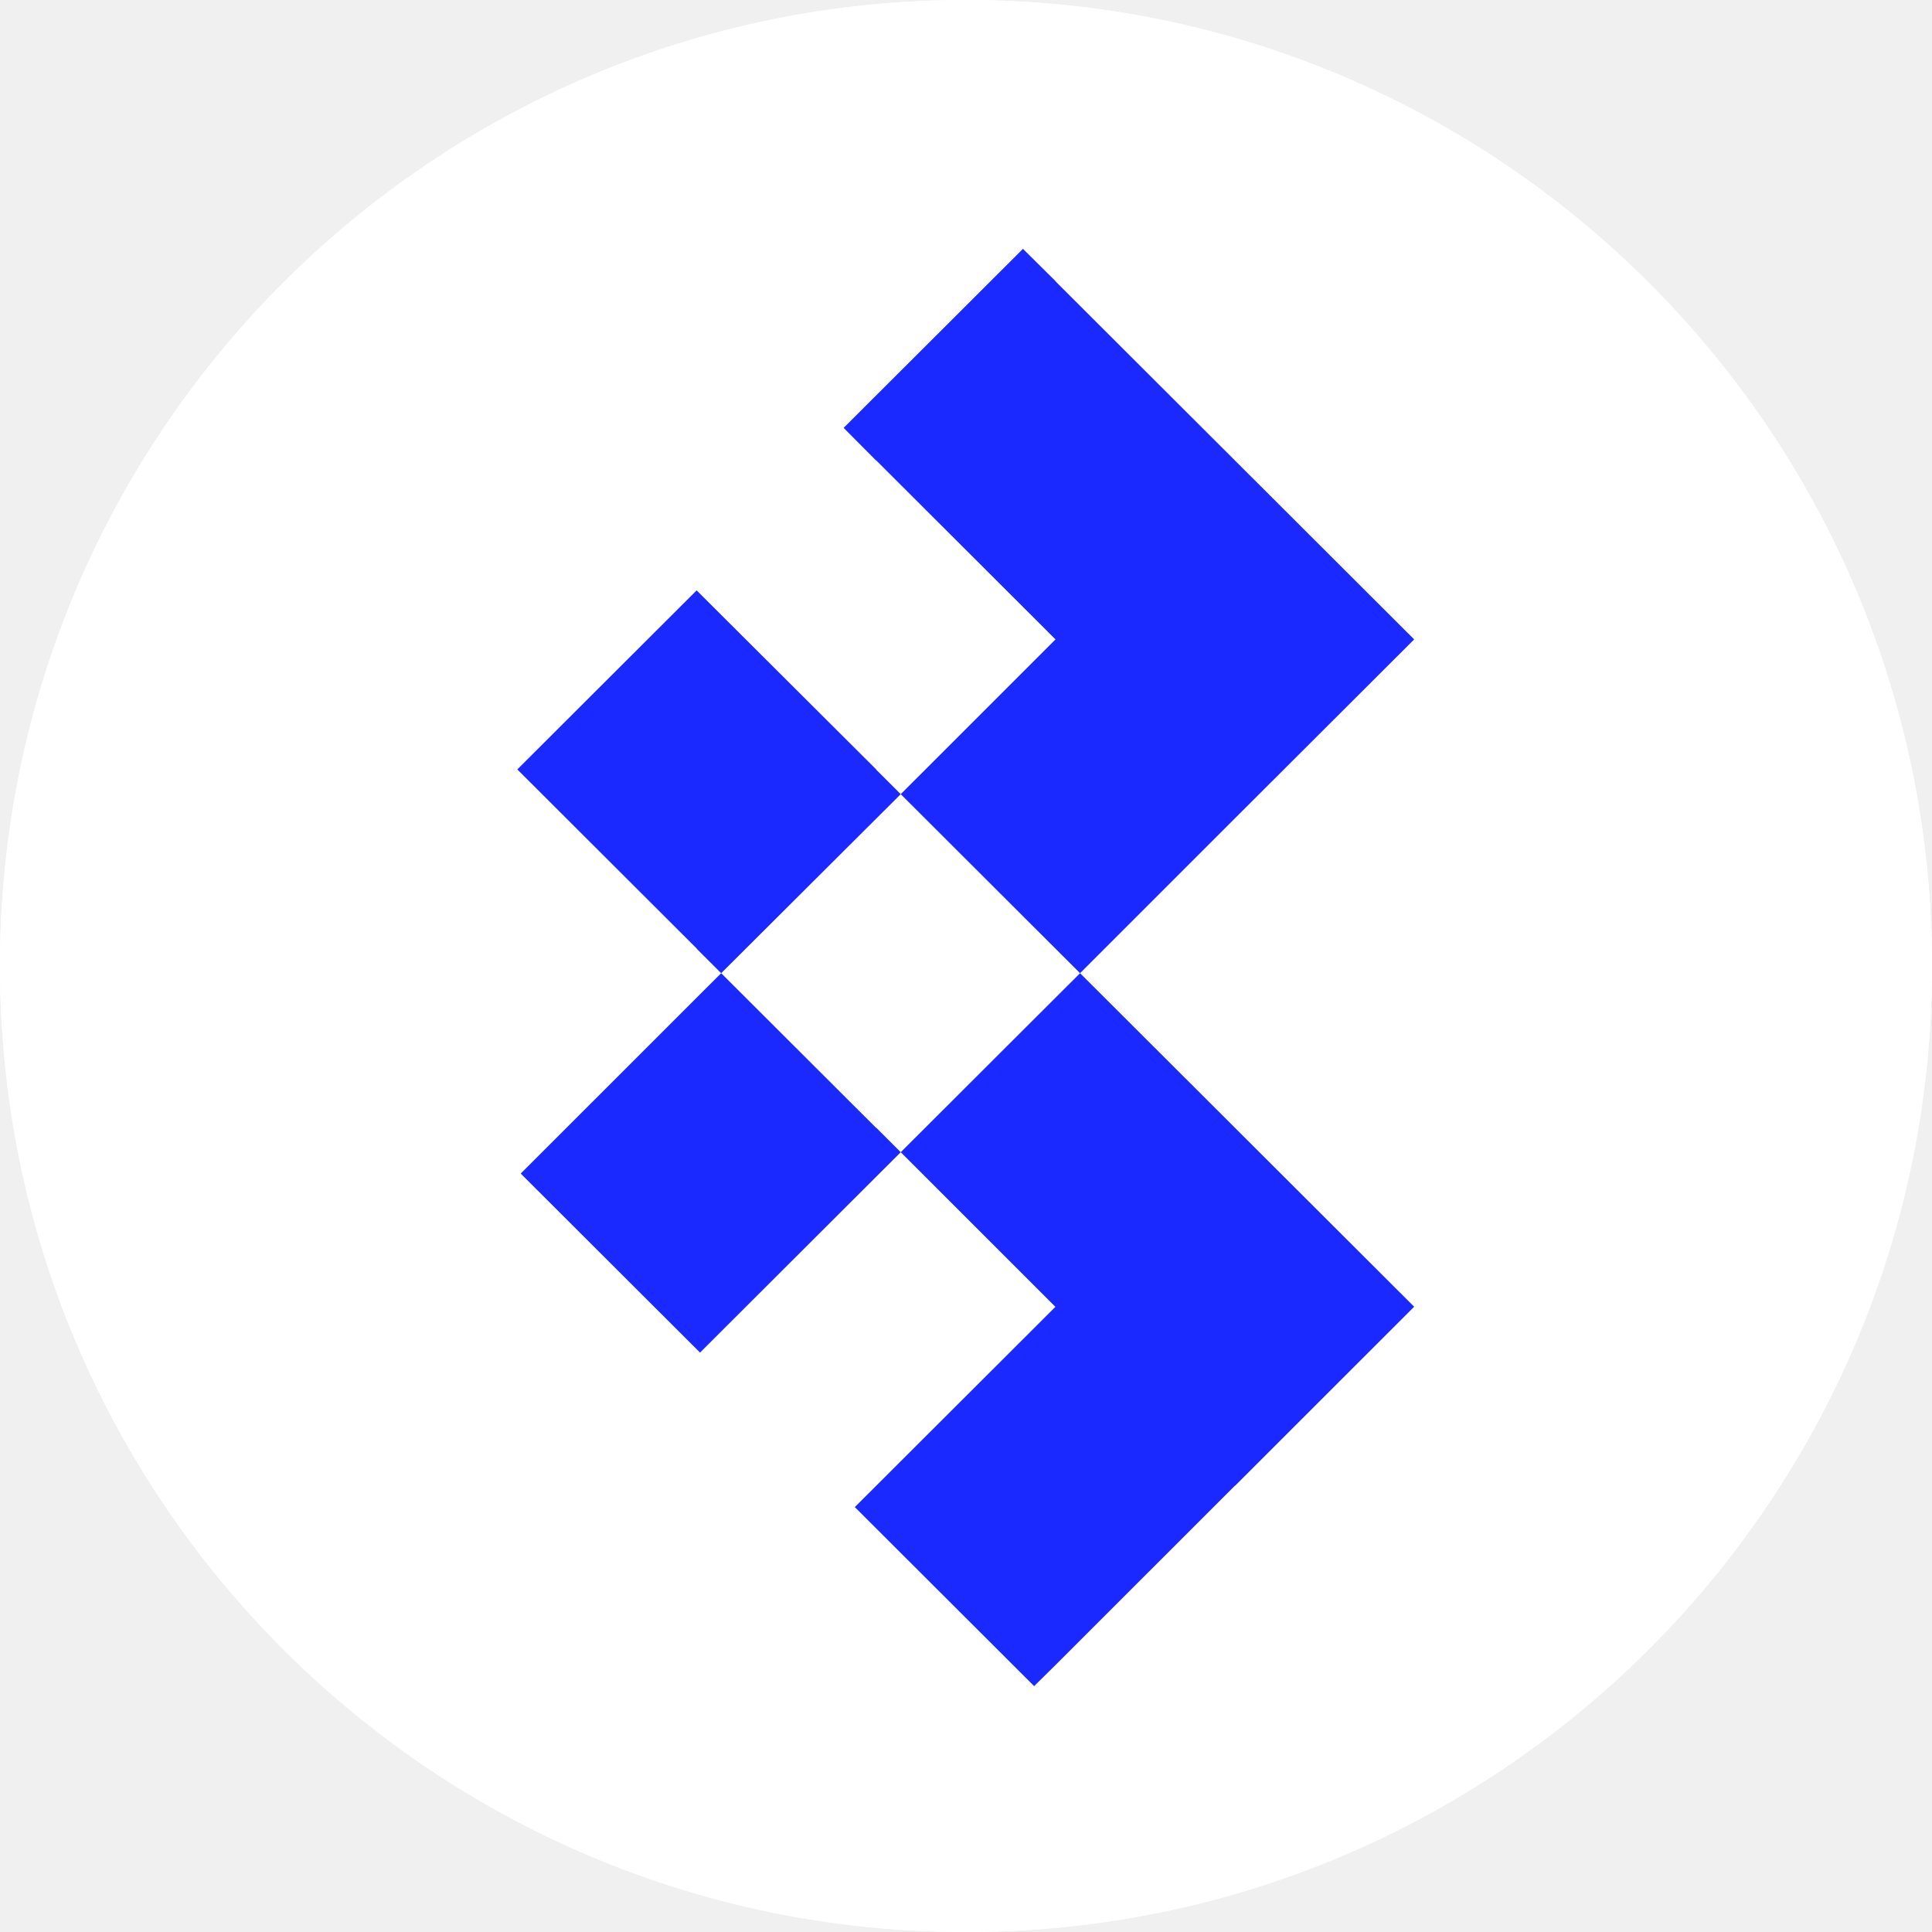
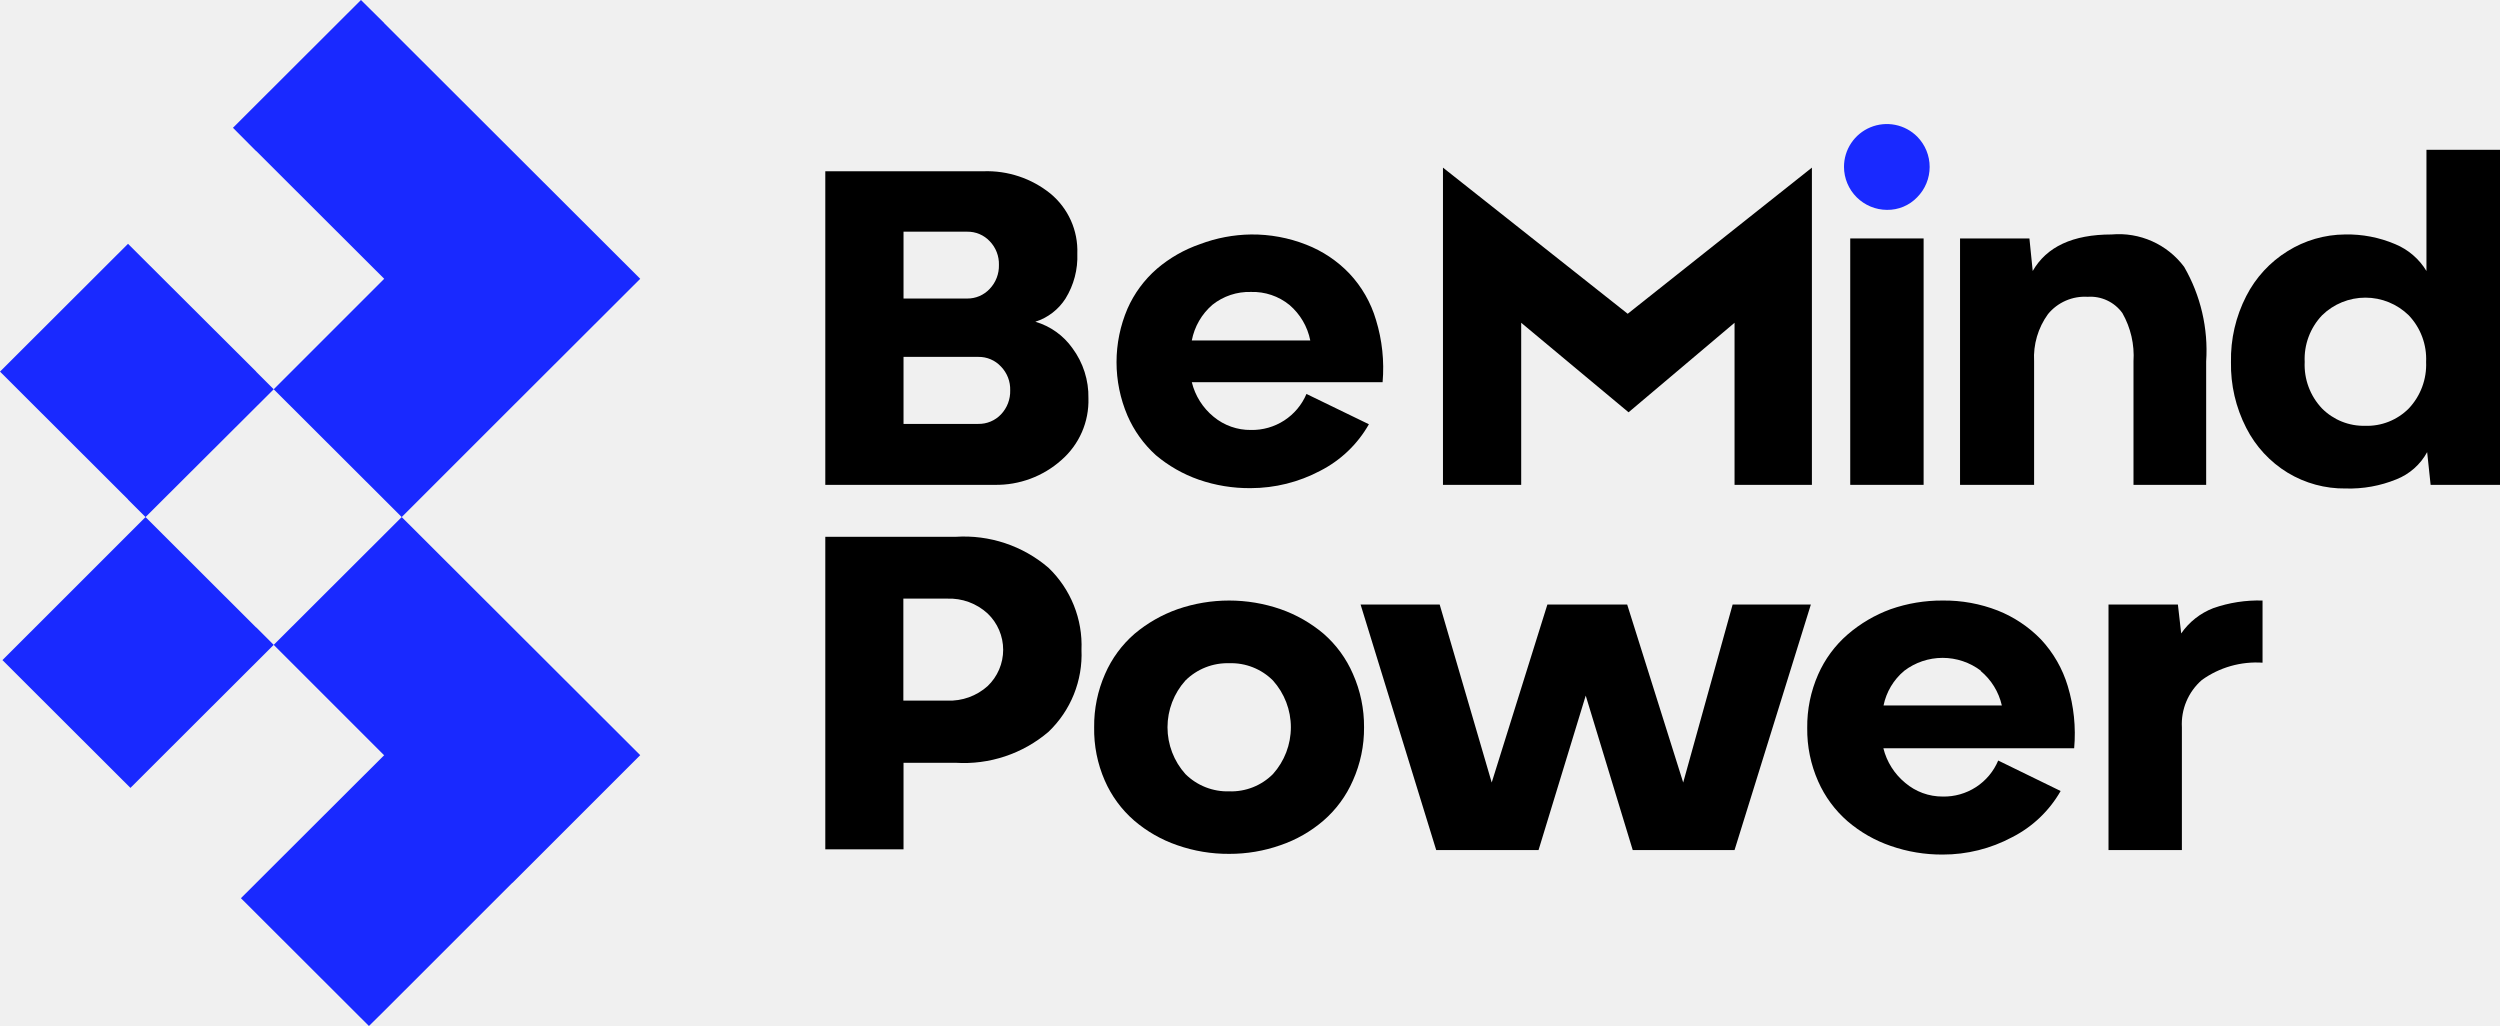
- <svg xmlns="http://www.w3.org/2000/svg" width="1281" height="1281" viewBox="0 0 1281 1281" fill="none">
-   <circle cx="640.5" cy="640.5" r="640.5" fill="white" />
-   <circle cx="640.5" cy="640.5" r="640.5" fill="white" />
-   <path d="M580.958 747.718H580.797L478.171 645.264L461.899 661.509L345.256 778.117L464.154 896.816L597.23 763.963L580.958 747.718Z" fill="#1929FF" />
-   <path d="M937.654 423.95L818.755 305.251L699.857 186.552V186.392L678.268 165L559.369 283.699L580.797 305.251H580.958L699.857 423.95L597.23 526.565L699.857 629.019L716.129 645.264L818.755 542.649L937.654 423.95Z" fill="#1929FF" />
-   <path d="M699.857 661.509L597.23 763.963L699.696 866.417H699.857L580.958 985.116L566.781 999.27L685.679 1117.97L699.857 1103.98L818.756 985.116H818.917L937.654 866.417L716.129 645.264L699.857 661.509Z" fill="#1929FF" />
-   <path d="M580.958 510.32V510.159L461.899 391.46L343 510.159L461.899 628.858H462.06L461.899 629.019L478.171 645.264L597.23 526.565L580.958 510.32Z" fill="#1929FF" />
+ <svg xmlns="http://www.w3.org/2000/svg" width="731" height="300" viewBox="0 0 731 300" fill="none">
+   <g clip-path="url(#clip0_13349_14603)">
+     <path d="M74.911 183.443H74.86L42.553 151.19L37.43 156.304L0.71 193.013L38.14 230.38L80.033 188.557L74.911 183.443Z" fill="#1929FF" />
+     <path d="M187.2 81.519L149.771 44.152L112.341 6.785V6.734L105.544 0L68.114 37.367L74.86 44.152H74.911L112.341 81.519L80.033 113.823L112.341 146.076L117.463 151.19L149.771 118.886L187.2 81.519Z" fill="#1929FF" />
+     <path d="M112.341 156.304L80.033 188.557L112.29 220.81H112.341L74.911 258.177L70.447 262.633L107.877 300L112.341 295.595L149.771 258.177H149.821L187.201 220.81L117.463 151.19L112.341 156.304Z" fill="#1929FF" />
+     <path d="M74.911 108.709V108.658L37.43 71.291L0 108.658L37.43 146.025H37.481L37.43 146.076L42.553 151.19L80.033 113.823L74.911 108.709Z" fill="#1929FF" />
+     <path d="M302.736 94.076C307.126 95.363 310.951 98.093 313.59 101.823C316.722 106.052 318.363 111.197 318.256 116.456C318.36 119.866 317.704 123.256 316.336 126.382C314.968 129.508 312.921 132.291 310.344 134.532C304.994 139.302 298.041 141.887 290.868 141.772H241.317V50.076H287.572C294.672 49.83 301.623 52.149 307.149 56.608C309.716 58.731 311.76 61.416 313.123 64.453C314.486 67.491 315.132 70.8 315.01 74.127C315.196 78.759 313.995 83.342 311.561 87.291C309.507 90.515 306.384 92.917 302.736 94.076ZM264.191 67.747V87.291H282.804C284.04 87.303 285.265 87.057 286.401 86.569C287.536 86.08 288.557 85.361 289.398 84.456C290.284 83.525 290.977 82.428 291.438 81.229C291.899 80.03 292.119 78.752 292.086 77.468C292.124 76.192 291.906 74.92 291.444 73.729C290.983 72.537 290.287 71.45 289.398 70.532C288.554 69.633 287.532 68.921 286.396 68.442C285.261 67.962 284.037 67.725 282.804 67.747H264.191ZM286.05 123.949C287.291 123.972 288.522 123.735 289.666 123.256C290.81 122.777 291.841 122.064 292.694 121.165C293.584 120.226 294.28 119.121 294.741 117.913C295.202 116.705 295.42 115.419 295.382 114.127C295.421 112.85 295.203 111.578 294.741 110.387C294.279 109.195 293.583 108.108 292.694 107.19C291.85 106.276 290.821 105.551 289.676 105.062C288.531 104.573 287.295 104.332 286.05 104.354H264.191V123.949H286.05Z" fill="black" />
+     <path d="M365.83 68.557C371.348 68.507 376.825 69.521 381.958 71.544C386.715 73.396 391.008 76.265 394.536 79.949C398.178 83.812 400.854 88.479 402.347 93.57C404.147 99.45 404.801 105.62 404.274 111.747H348.484C349.455 115.726 351.698 119.281 354.875 121.873C357.938 124.405 361.802 125.769 365.779 125.722C369.229 125.789 372.62 124.821 375.514 122.944C378.407 121.066 380.67 118.365 382.009 115.19L400.267 124.051C396.956 129.887 392 134.623 386.015 137.671C379.767 140.982 372.803 142.72 365.728 142.734C360.551 142.787 355.404 141.948 350.513 140.253C345.916 138.643 341.653 136.206 337.935 133.063C334.389 129.845 331.571 125.91 329.668 121.519C327.56 116.58 326.473 111.267 326.473 105.899C326.473 100.53 327.56 95.217 329.668 90.278C331.641 85.792 334.585 81.797 338.29 78.582C341.995 75.421 346.261 72.982 350.868 71.392C355.651 69.583 360.715 68.623 365.83 68.557ZM377.038 89.165C373.866 86.587 369.868 85.239 365.779 85.367C361.7 85.247 357.71 86.574 354.52 89.114C351.385 91.81 349.258 95.487 348.484 99.544H383.125C382.319 95.501 380.176 91.845 377.038 89.165Z" fill="black" />
+     <path d="M529.801 49.013V141.772H507.181V94.38L476.192 120.557L444.798 94.38V141.772H421.924V49.013L475.939 91.747L529.801 49.013Z" fill="black" />
+     <path d="M541.01 69.722H562.464V141.772H541.01V69.722Z" fill="black" />
+     <path d="M623.833 141.772V105.671C624.153 100.747 623.025 95.837 620.587 91.544C619.442 89.954 617.909 88.682 616.134 87.849C614.359 87.016 612.4 86.65 610.443 86.785C608.244 86.649 606.043 87.037 604.024 87.918C602.005 88.798 600.224 90.145 598.829 91.848C595.926 95.853 594.493 100.735 594.771 105.671V141.772H573.115V69.722H593.402L594.365 79.24C598.423 72.152 606.081 68.557 617.442 68.557C621.491 68.2 625.565 68.882 629.275 70.539C632.986 72.196 636.21 74.773 638.642 78.025C643.479 86.402 645.721 96.023 645.084 105.671V141.772H623.833Z" fill="black" />
+     <path d="M685.658 68.557C690.707 68.447 695.721 69.414 700.366 71.392C704.171 72.967 707.371 75.718 709.495 79.24V43.797H731V141.772H710.713L709.698 132.203C707.731 135.82 704.554 138.634 700.721 140.152C696.01 142.075 690.948 142.989 685.861 142.835C679.894 142.909 674.026 141.313 668.921 138.228C663.739 135.065 659.542 130.524 656.799 125.114C653.744 119.166 652.211 112.556 652.336 105.873C652.203 99.174 653.736 92.545 656.799 86.582C659.554 81.167 663.748 76.613 668.921 73.418C673.942 70.283 679.736 68.6 685.658 68.557ZM691.541 124.506C693.906 124.586 696.262 124.177 698.461 123.306C700.66 122.435 702.655 121.12 704.322 119.443C706.036 117.626 707.368 115.485 708.239 113.145C709.11 110.806 709.503 108.316 709.394 105.823C709.511 103.329 709.123 100.836 708.251 98.496C707.38 96.155 706.043 94.015 704.322 92.203C700.937 88.888 696.385 87.03 691.643 87.03C686.901 87.03 682.348 88.888 678.963 92.203C677.242 94.015 675.906 96.155 675.034 98.496C674.163 100.836 673.774 103.329 673.891 105.823C673.774 108.317 674.163 110.809 675.034 113.15C675.906 115.49 677.242 117.631 678.963 119.443C680.606 121.094 682.569 122.395 684.731 123.265C686.893 124.136 689.21 124.558 691.541 124.506Z" fill="black" />
+     <path d="M279.406 156.962C289.307 156.313 299.068 159.567 306.591 166.025C309.807 169.117 312.329 172.855 313.99 176.993C315.651 181.13 316.414 185.572 316.227 190.025C316.42 194.472 315.659 198.908 313.998 203.038C312.336 207.168 309.811 210.896 306.591 213.975C299.057 220.414 289.304 223.665 279.406 223.038H264.191V248.354H241.317V156.962H279.406ZM276.972 204.861C281.316 205.039 285.558 203.513 288.789 200.608C290.223 199.237 291.365 197.59 292.145 195.767C292.925 193.944 293.327 191.982 293.327 190C293.327 188.018 292.925 186.056 292.145 184.233C291.365 182.41 290.223 180.763 288.789 179.392C285.567 176.428 281.299 174.862 276.921 175.038H264.14V204.861H276.972Z" fill="black" />
+     <path d="M359.439 249.671C354.259 249.707 349.112 248.85 344.224 247.139C339.614 245.557 335.346 243.117 331.646 239.949C327.929 236.726 324.983 232.712 323.024 228.203C320.888 223.303 319.833 218.001 319.93 212.658C319.87 207.292 320.959 201.975 323.125 197.063C325.084 192.554 328.03 188.54 331.747 185.317C335.474 182.186 339.734 179.75 344.325 178.127C354.083 174.751 364.694 174.751 374.452 178.127C379.049 179.737 383.312 182.174 387.03 185.317C390.728 188.546 393.657 192.559 395.601 197.063C397.784 201.971 398.891 207.288 398.847 212.658C398.896 218.012 397.789 223.314 395.601 228.203C393.642 232.712 390.696 236.726 386.979 239.949C383.286 243.128 379.016 245.568 374.401 247.139C369.595 248.83 364.535 249.686 359.439 249.671ZM346.607 226.329C348.289 228 350.294 229.31 352.501 230.181C354.707 231.052 357.068 231.464 359.439 231.392C361.804 231.469 364.158 231.059 366.357 230.188C368.556 229.317 370.552 228.003 372.22 226.329C375.589 222.57 377.451 217.702 377.451 212.658C377.451 207.614 375.589 202.747 372.22 198.987C370.552 197.313 368.556 196 366.357 195.129C364.158 194.258 361.804 193.848 359.439 193.924C357.068 193.853 354.707 194.265 352.501 195.136C350.294 196.006 348.289 197.317 346.607 198.987C343.239 202.747 341.377 207.614 341.377 212.658C341.377 217.702 343.239 222.57 346.607 226.329Z" fill="black" />
+     <path d="M506.623 176.76H529.497L507.181 248.557H477.409L463.665 203.392L449.87 248.557H419.946L397.833 176.76H420.96L436.176 228.81L452.456 176.76H475.786L492.168 228.81L506.623 176.76Z" fill="black" />
+     <path d="M568.043 175.595C573.558 175.529 579.034 176.526 584.171 178.532C588.909 180.42 593.194 183.284 596.749 186.937C600.39 190.828 603.081 195.506 604.611 200.608C606.395 206.491 607.032 212.662 606.487 218.785H550.697C551.681 222.758 553.922 226.309 557.088 228.911C560.143 231.509 564.03 232.928 568.043 232.911C571.494 232.986 574.889 232.021 577.783 230.142C580.678 228.264 582.939 225.559 584.273 222.38L602.531 231.291C599.225 237.088 594.287 241.789 588.33 244.81C582.092 248.148 575.121 249.888 568.043 249.873C562.863 249.905 557.717 249.049 552.827 247.342C548.217 245.76 543.95 243.32 540.249 240.152C536.545 236.937 533.6 232.942 531.627 228.456C529.453 223.547 528.363 218.228 528.432 212.861C528.368 207.478 529.457 202.143 531.627 197.215C533.6 192.728 536.545 188.734 540.249 185.519C543.96 182.316 548.221 179.811 552.827 178.127C557.717 176.419 562.863 175.563 568.043 175.595ZM579.251 196.152C576.025 193.692 572.077 192.36 568.017 192.36C563.958 192.36 560.01 193.692 556.783 196.152C553.683 198.749 551.555 202.319 550.748 206.278H585.338C584.439 202.306 582.245 198.744 579.099 196.152H579.251Z" fill="black" />
+     <path d="M616.529 176.76H636.816L637.78 185.215C640.093 181.866 643.363 179.29 647.163 177.823C651.787 176.205 656.669 175.45 661.567 175.595V193.772C655.24 193.345 648.962 195.136 643.816 198.835C641.856 200.546 640.312 202.68 639.302 205.075C638.291 207.47 637.84 210.063 637.983 212.658V248.557H616.529V176.76Z" fill="black" />
+     <path d="M551.762 61.367C548.43 61.354 545.239 60.026 542.883 57.675C540.527 55.322 539.197 52.136 539.184 48.81C539.177 46.331 539.908 43.907 541.284 41.844C542.66 39.781 544.619 38.172 546.913 37.223C549.206 36.273 551.73 36.026 554.165 36.511C556.6 36.996 558.835 38.193 560.587 39.949C562.923 42.309 564.232 45.493 564.232 48.81C564.232 52.127 562.923 55.311 560.587 57.671C559.45 58.86 558.079 59.802 556.561 60.438C555.042 61.074 553.409 61.39 551.762 61.367Z" fill="#1929FF" />
+   </g>
+   <defs>
+     <clipPath id="clip0_13349_14603">
+       <rect width="731" height="300" fill="white" />
+     </clipPath>
+   </defs>
</svg>
